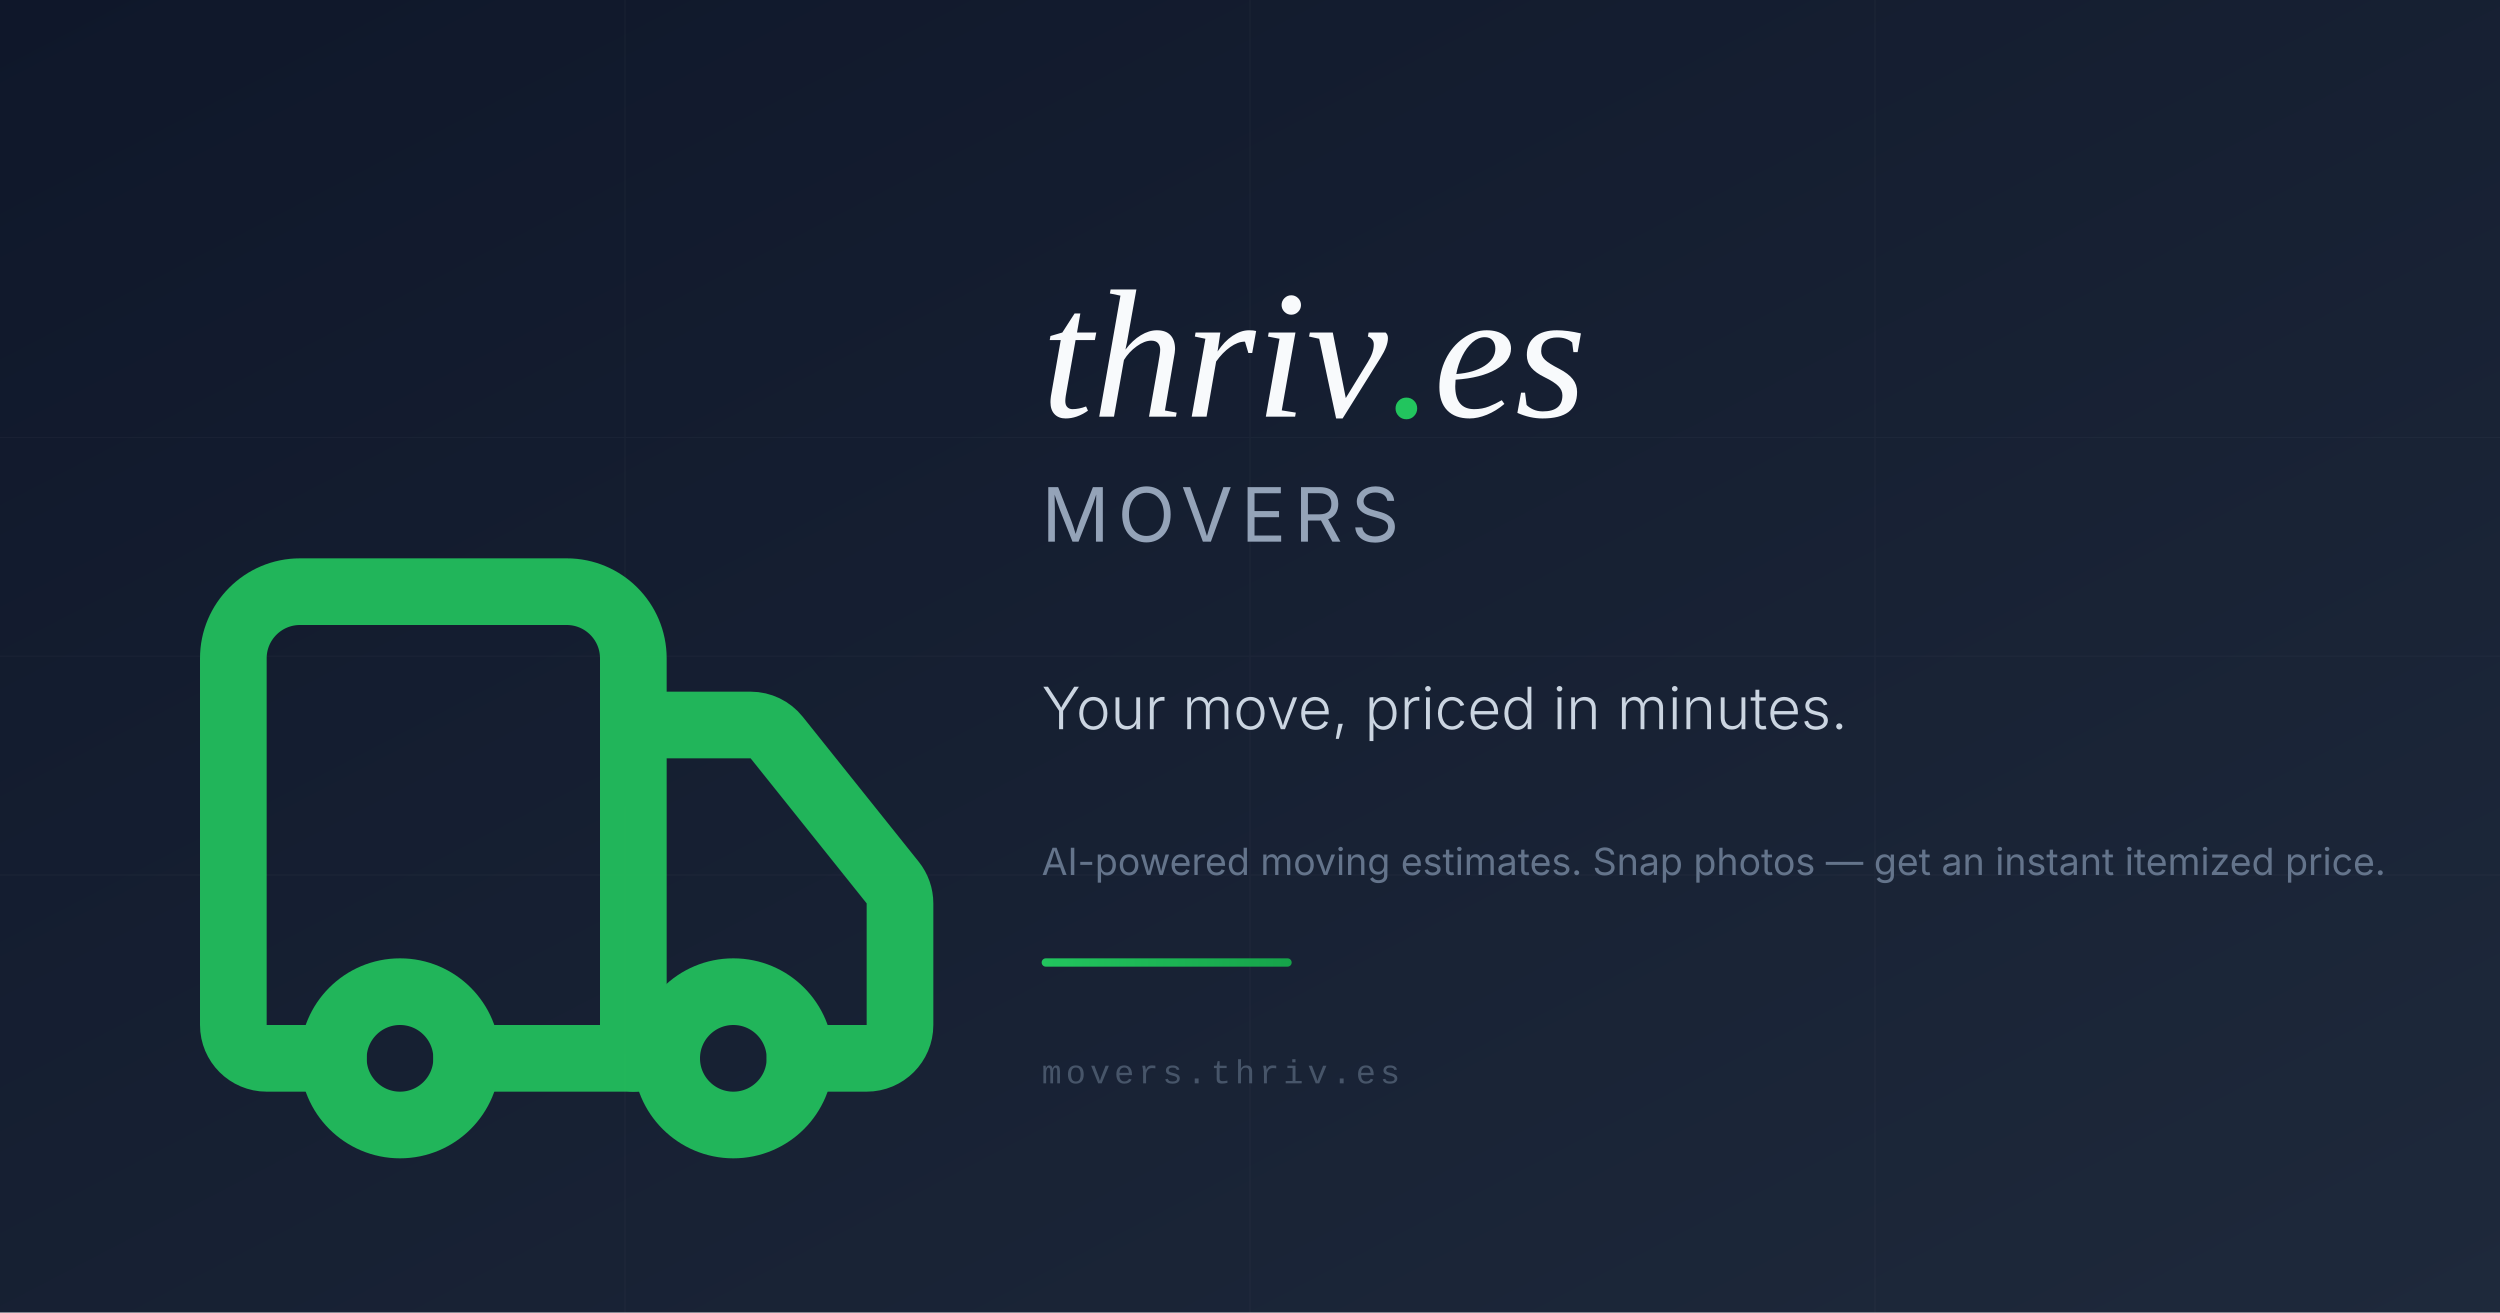
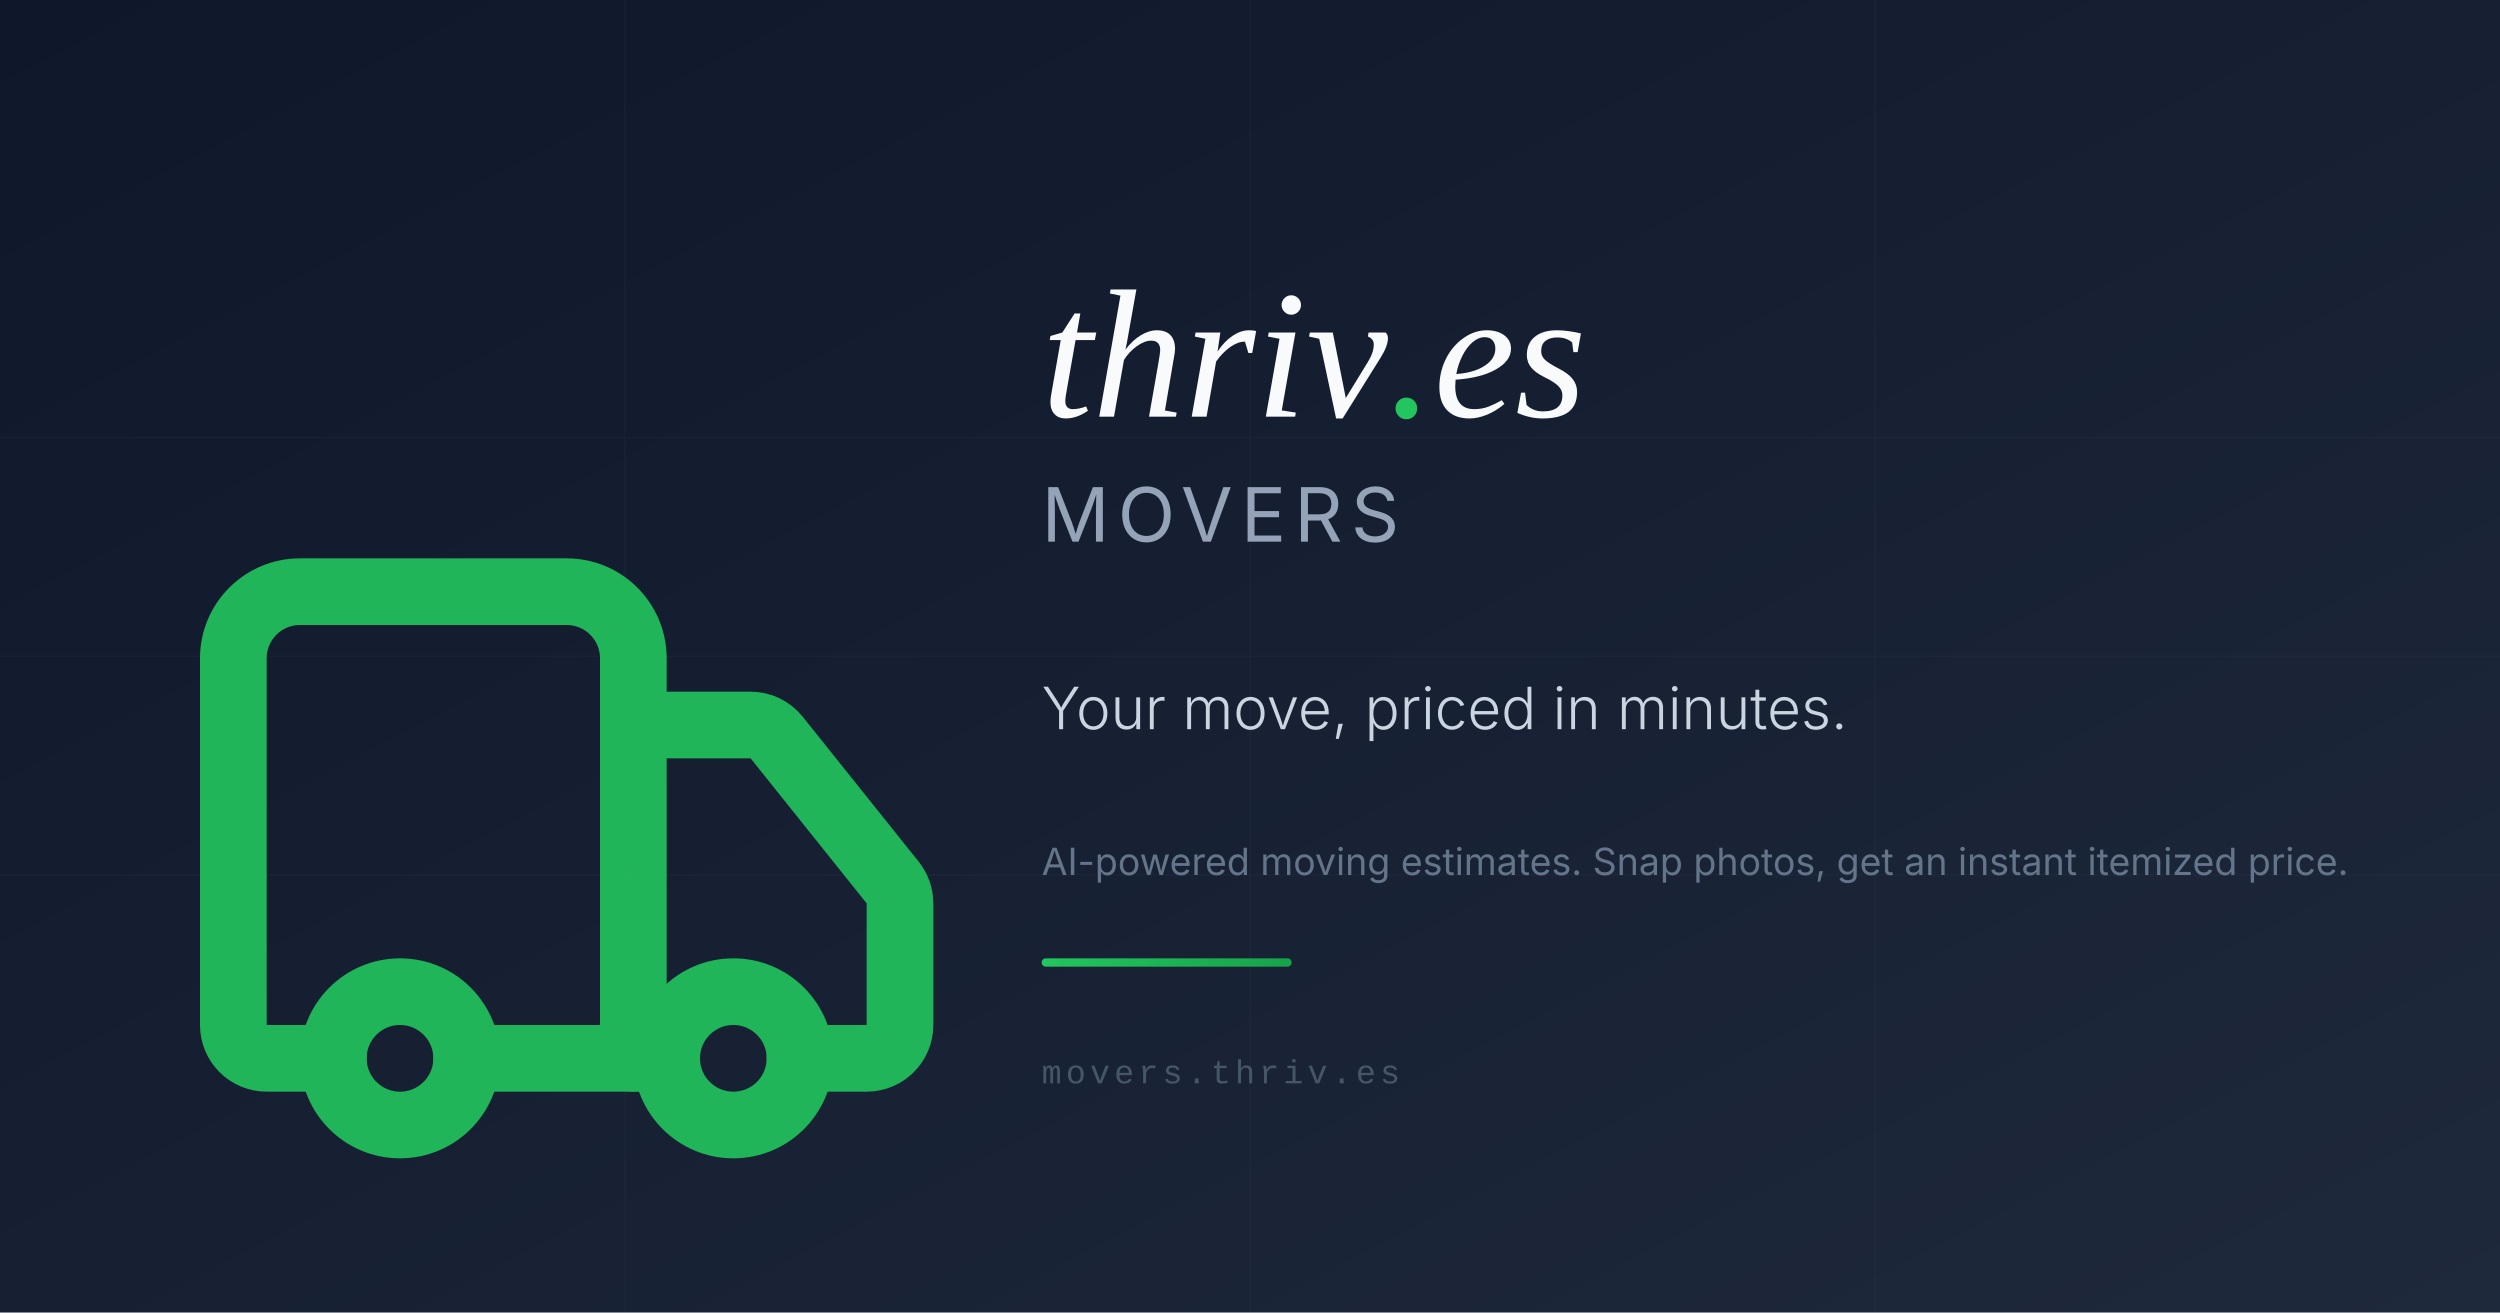
<svg xmlns="http://www.w3.org/2000/svg" width="1200" height="630" viewBox="0 0 1200 630">
  <defs>
    <linearGradient id="bg" x1="0%" y1="0%" x2="100%" y2="100%">
      <stop offset="0%" style="stop-color:#0f172a;stop-opacity:1" />
      <stop offset="100%" style="stop-color:#1e293b;stop-opacity:1" />
    </linearGradient>
    <linearGradient id="accent" x1="0%" y1="0%" x2="100%" y2="0%">
      <stop offset="0%" style="stop-color:#22c55e;stop-opacity:1" />
      <stop offset="100%" style="stop-color:#16a34a;stop-opacity:1" />
    </linearGradient>
    <filter id="glow">
      <feGaussianBlur stdDeviation="8" result="blur" />
      <feMerge>
        <feMergeNode in="blur" />
        <feMergeNode in="SourceGraphic" />
      </feMerge>
    </filter>
  </defs>
  <rect width="1200" height="630" fill="url(#bg)" />
  <g opacity="0.03" stroke="#fff" stroke-width="0.5">
    <line x1="0" y1="210" x2="1200" y2="210" />
    <line x1="0" y1="315" x2="1200" y2="315" />
    <line x1="0" y1="420" x2="1200" y2="420" />
    <line x1="300" y1="0" x2="300" y2="630" />
    <line x1="600" y1="0" x2="600" y2="630" />
    <line x1="900" y1="0" x2="900" y2="630" />
  </g>
  <g transform="translate(80, 220) scale(16)" stroke="#22c55e" stroke-width="2" fill="none" stroke-linecap="round" stroke-linejoin="round" opacity="0.9">
    <path d="M14 18V6a2 2 0 0 0-2-2H4a2 2 0 0 0-2 2v11a1 1 0 0 0 1 1h2" />
    <path d="M15 18H9" />
    <path d="M19 18h2a1 1 0 0 0 1-1v-3.65a1 1 0 0 0-.22-.624l-3.48-4.35A1 1 0 0 0 17.52 8H14" />
    <circle cx="17" cy="18" r="2" />
    <circle cx="7" cy="18" r="2" />
  </g>
  <text x="500" y="200" font-family="'Georgia', 'Times New Roman', serif" font-size="88" font-style="italic" fill="#f8fafc" font-weight="400">
    thriv<tspan fill="#22c55e">.</tspan>es
  </text>
  <text x="500" y="260" font-family="'Inter', 'Helvetica Neue', sans-serif" font-size="36" fill="#94a3b8" font-weight="400" letter-spacing="4">
    MOVERS
  </text>
  <text x="500" y="350" font-family="'Inter', 'Helvetica Neue', sans-serif" font-size="28" fill="#cbd5e1" font-weight="300">
    Your move, priced in minutes.
  </text>
  <text x="500" y="420" font-family="'Inter', 'Helvetica Neue', sans-serif" font-size="18" fill="#64748b" font-weight="400">
-     AI-powered moving estimates. Snap photos — get an instant itemized price.
+     AI-powered moving estimates. Snap photos, get an instant itemized price.
  </text>
  <rect x="500" y="460" width="120" height="4" rx="2" fill="url(#accent)" />
  <text x="500" y="520" font-family="'JetBrains Mono', 'Courier New', monospace" font-size="16" fill="#475569" font-weight="400" letter-spacing="2">
    movers.thriv.es
  </text>
</svg>
